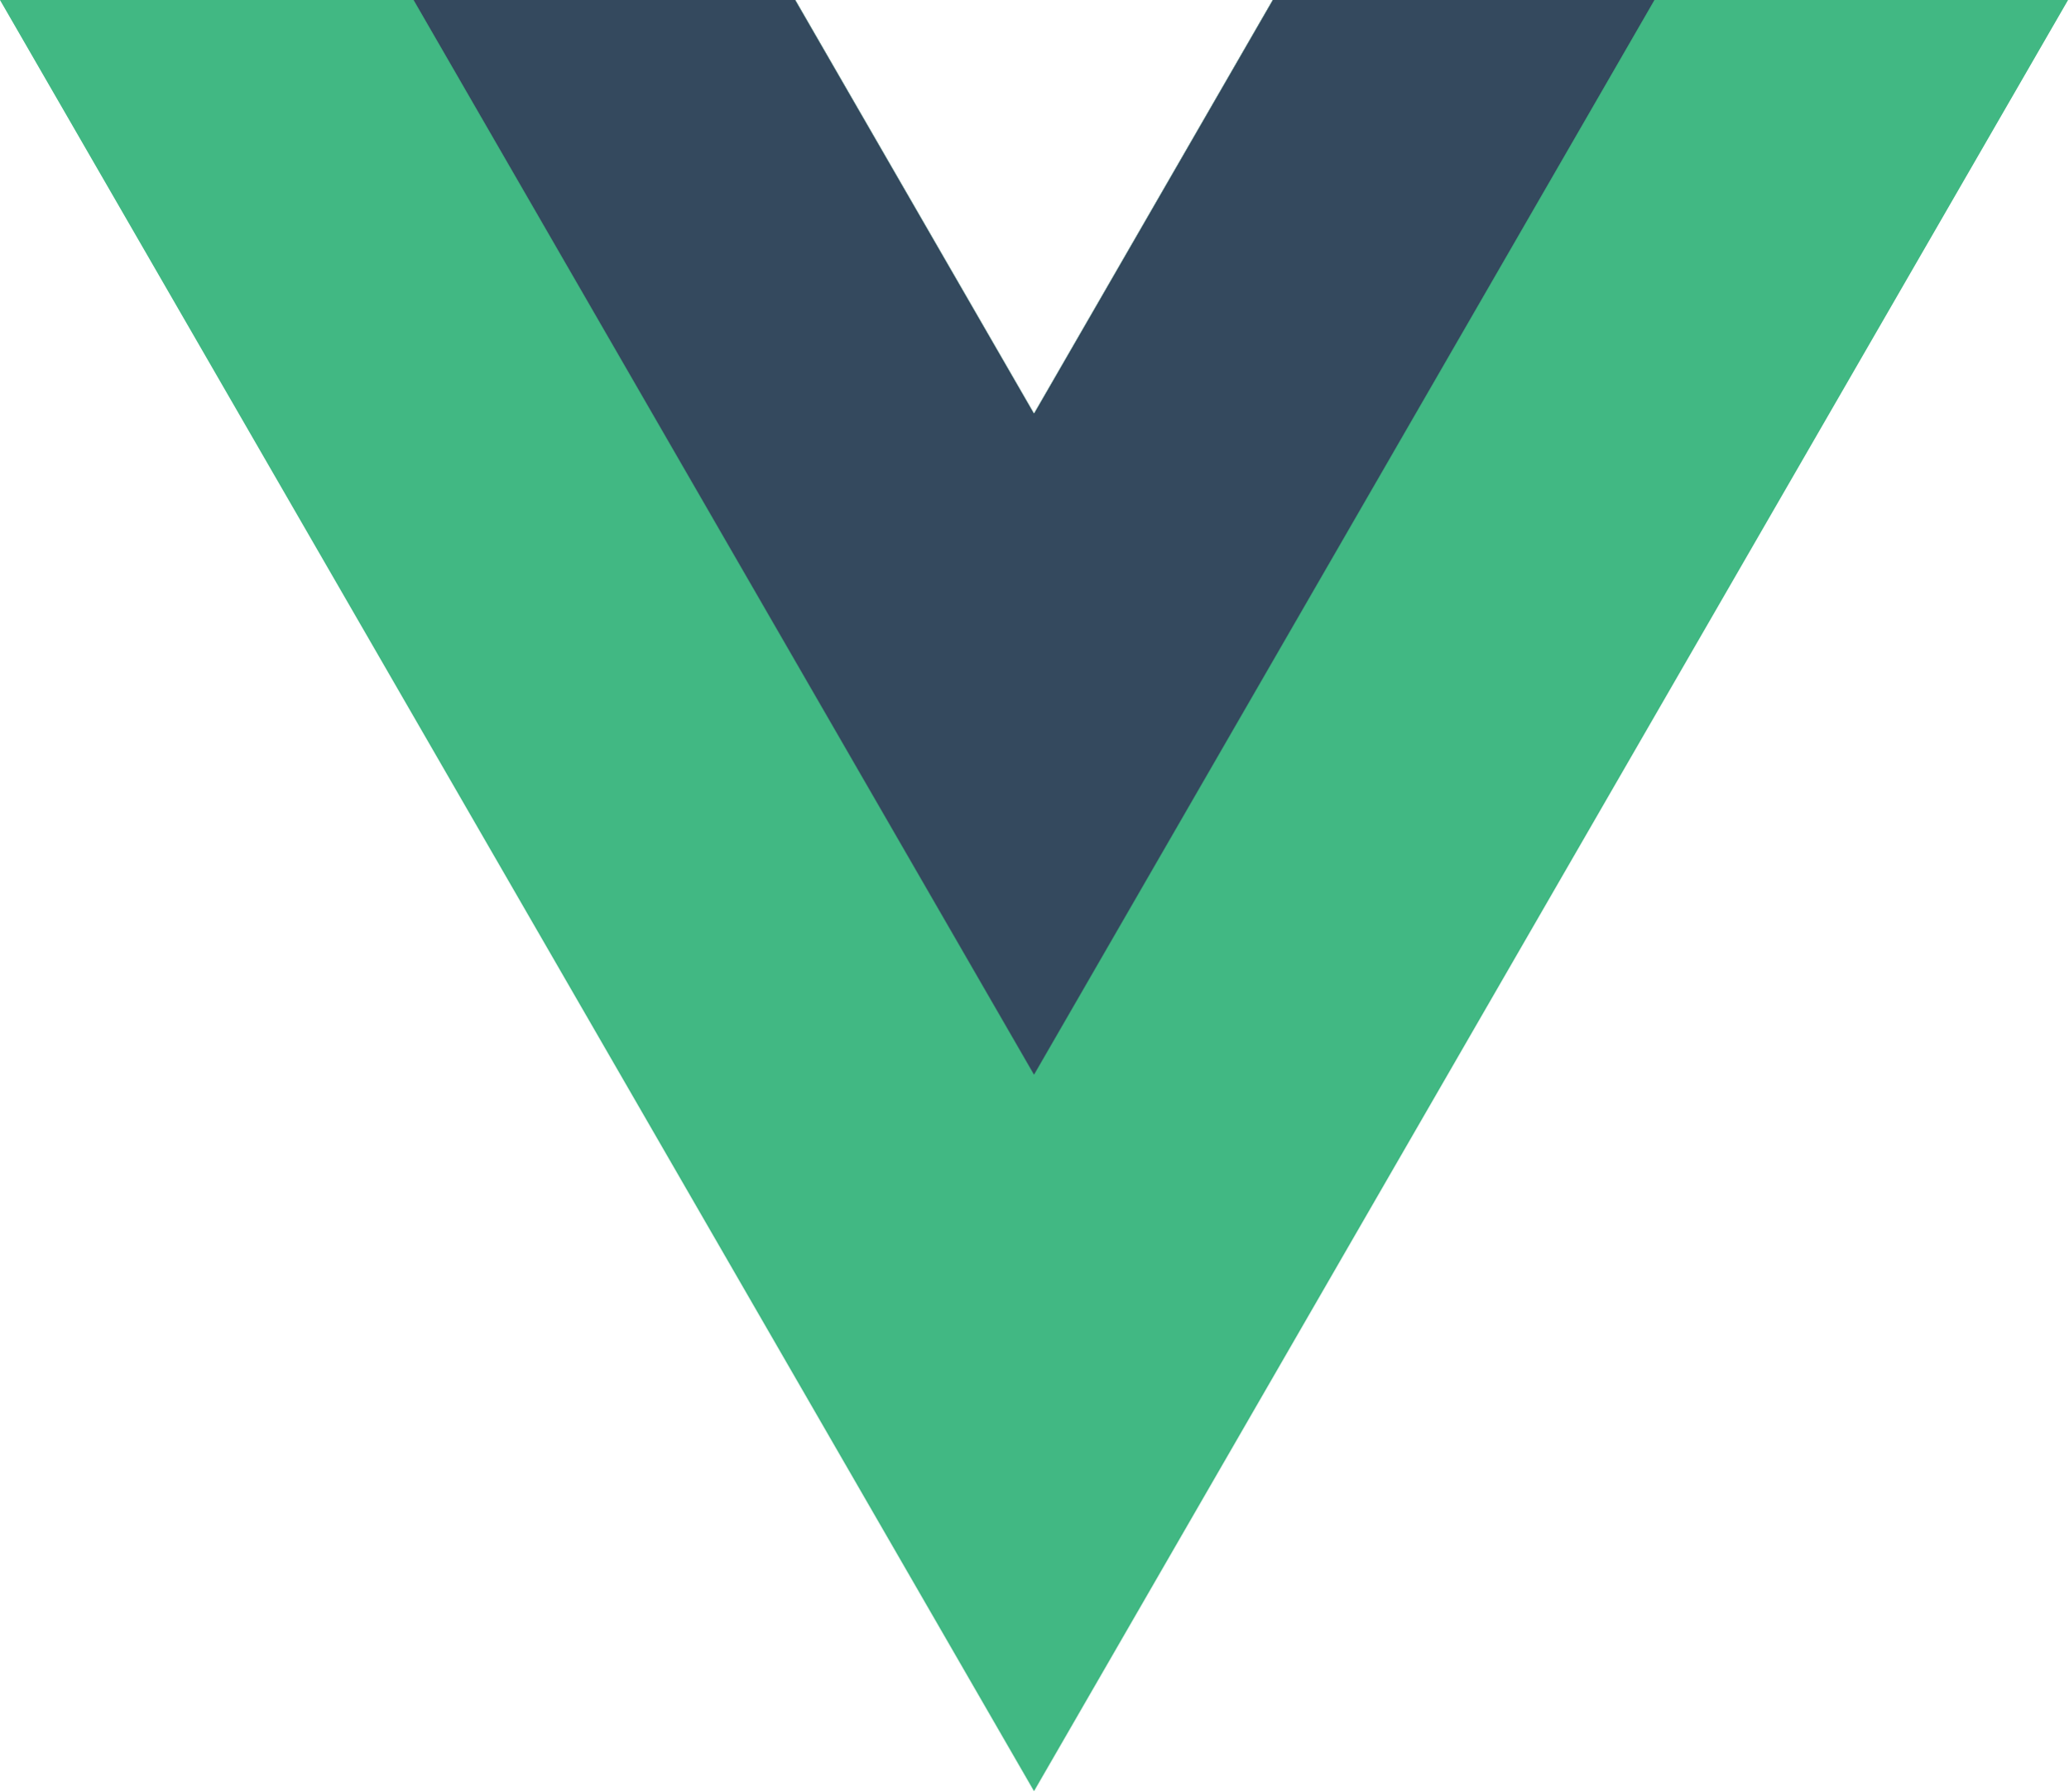
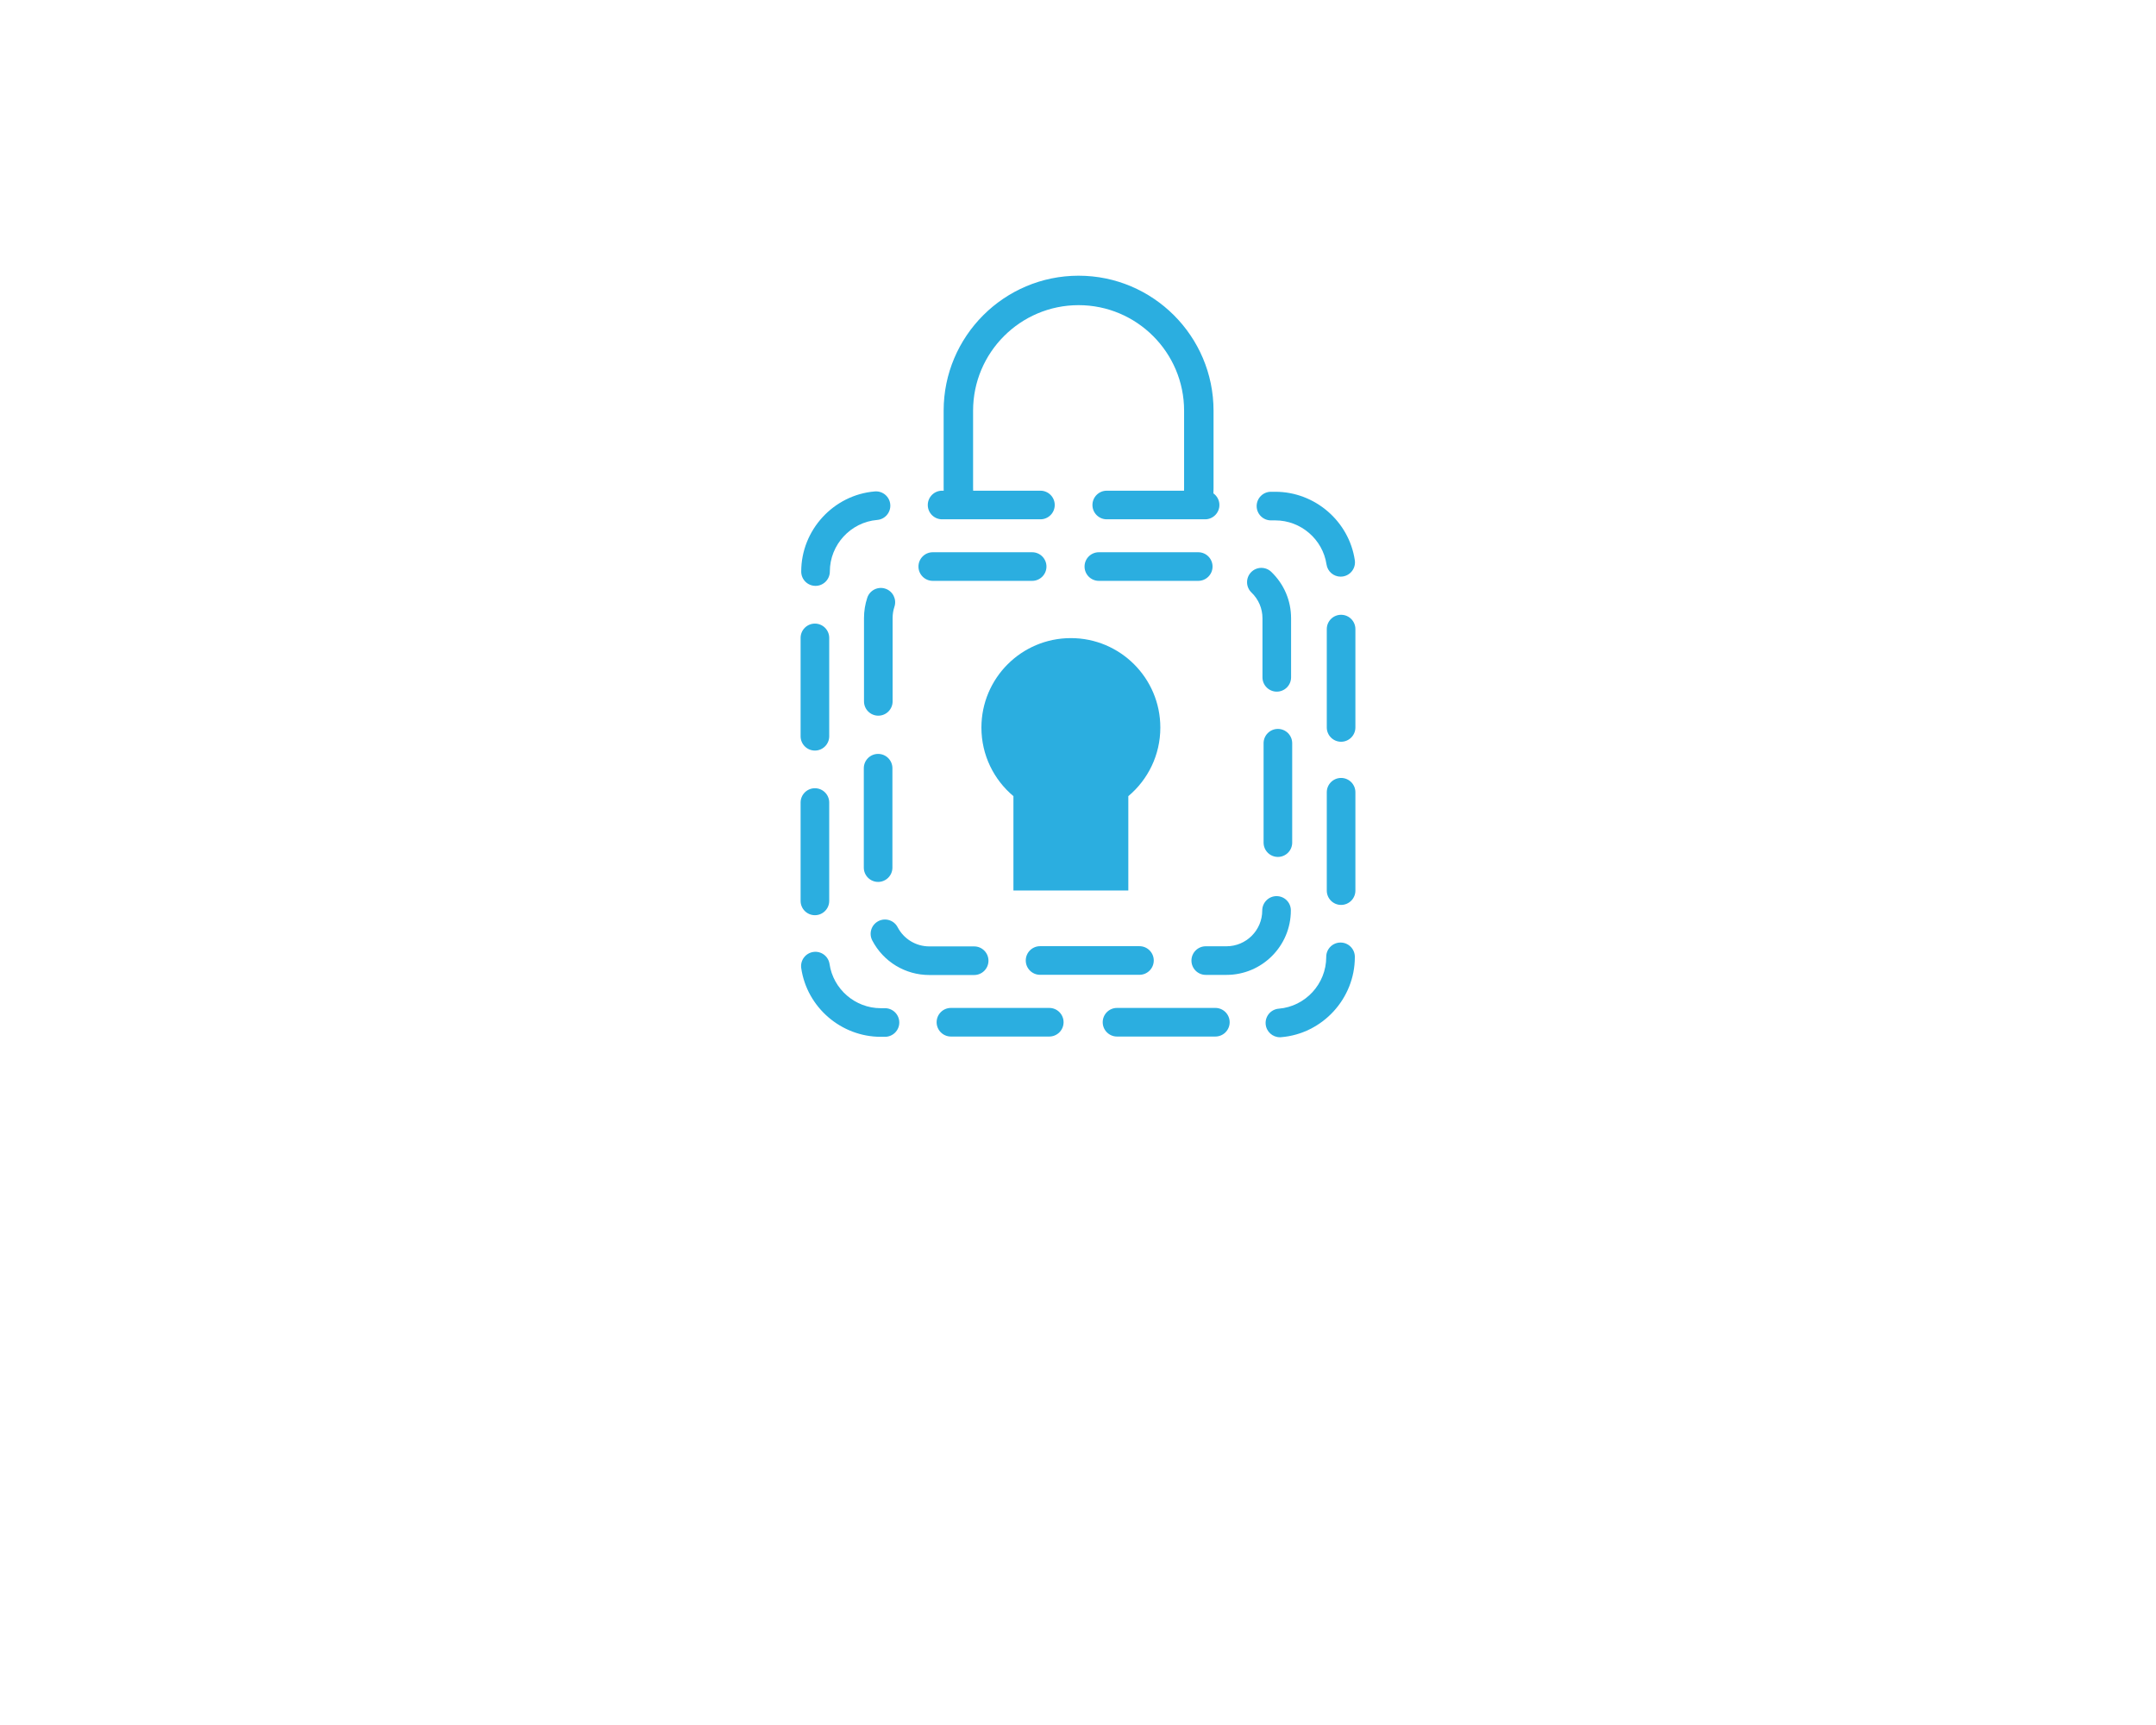
- <svg xmlns="http://www.w3.org/2000/svg" viewBox="0 0 261.76 226.69">
-   <path d="M161.096.001l-30.225 52.351L100.647.001H-.005l130.877 226.688L261.749.001z" fill="#41b883" />
-   <path d="M161.096.001l-30.225 52.351L100.647.001H52.346l78.526 136.01L209.398.001z" fill="#34495e" />
+ <svg xmlns="http://www.w3.org/2000/svg" version="1.1" width="1280" height="1024" viewBox="0 0 1280 1024" xml:space="preserve">
+   <defs>
+ </defs>
+   <g transform="matrix(1 0 0 1 640 512)" id="background-logo">
+     <rect style="stroke: none; stroke-width: 0; stroke-dasharray: none; stroke-linecap: butt; stroke-dashoffset: 0; stroke-linejoin: miter; stroke-miterlimit: 4; fill: rgb(255,255,255); fill-opacity: 0; fill-rule: nonzero; opacity: 1;" paint-order="stroke" x="-640" y="-512" rx="0" ry="0" width="1280" height="1024" />
+   </g>
+   <g transform="matrix(1.921154 0 0 1.921154 640 389.6995)" id="logo-logo">
+     <g style="" paint-order="stroke">
+       <g transform="matrix(0.6801585 0 0 -0.6801585 -81.30216 9.458251)">
+         <path style="stroke: none; stroke-width: 1; stroke-dasharray: none; stroke-linecap: butt; stroke-dashoffset: 0; stroke-linejoin: miter; stroke-miterlimit: 4; fill: rgb(43,174,224); fill-rule: nonzero; opacity: 1;" paint-order="stroke" transform=" translate(0, -28.841)" d="M 0 0 C 3.59 0 6.5 2.91 6.5 6.5 L 6.5 51.182 C 6.5 54.771 3.59 57.682 0 57.682 C -3.59 57.682 -6.5 54.771 -6.5 51.182 L -6.5 6.5 C -6.5 2.91 -3.59 0 0 0" stroke-linecap="round" />
+       </g>
+       <g transform="matrix(0.6801585 0 0 -0.6801585 -70.40131 104.3865)">
+         <path style="stroke: none; stroke-width: 1; stroke-dasharray: none; stroke-linecap: butt; stroke-dashoffset: 0; stroke-linejoin: miter; stroke-miterlimit: 4; fill: rgb(43,174,224); fill-rule: nonzero; opacity: 1;" paint-order="stroke" transform=" translate(15.8097, -6.310416)" d="M 0 0 L -1.936 0 C -13.518 0 -23.514 8.624 -25.187 20.06 C -25.707 23.612 -29.008 26.073 -32.56 25.551 C -36.112 25.031 -38.57 21.73 -38.05 18.179 C -35.45 0.403 -19.924 -13 -1.936 -13 L 0 -13 C 3.59 -13 6.5 -10.09 6.5 -6.5 C 6.5 -2.91 3.59 0 0 0" stroke-linecap="round" />
+       </g>
+       <g transform="matrix(0.6801585 0 0 -0.6801585 -71.76392 -36.41615)">
+         <path style="stroke: none; stroke-width: 1; stroke-dasharray: none; stroke-linecap: butt; stroke-dashoffset: 0; stroke-linejoin: miter; stroke-miterlimit: 4; fill: rgb(43,174,224); fill-rule: nonzero; opacity: 1;" paint-order="stroke" transform=" translate(-13.7404, -21.46347)" d="M 0 0 C 3.59 0 6.5 2.941 6.5 6.531 C 6.5 18.66 15.953 28.945 28.02 29.949 C 31.597 30.246 34.256 33.388 33.958 36.965 C 33.661 40.543 30.512 43.203 26.942 42.904 C 8.189 41.346 -6.5 25.369 -6.5 6.531 L -6.5 6.47 C -6.5 2.88 -3.59 0 0 0" stroke-linecap="round" />
+       </g>
+       <g transform="matrix(0.6801585 0 0 -0.6801585 -81.30216 60.32887)">
+         <path style="stroke: none; stroke-width: 1; stroke-dasharray: none; stroke-linecap: butt; stroke-dashoffset: 0; stroke-linejoin: miter; stroke-miterlimit: 4; fill: rgb(43,174,224); fill-rule: nonzero; opacity: 1;" paint-order="stroke" transform=" translate(0, -28.8405)" d="M 0 0 C 3.59 0 6.5 2.91 6.5 6.5 L 6.5 51.181 C 6.5 54.771 3.59 57.681 0 57.681 C -3.59 57.681 -6.5 54.771 -6.5 51.181 L -6.5 6.5 C -6.5 2.91 -3.59 0 0 0" stroke-linecap="round" />
+       </g>
+       <g transform="matrix(0.6801585 0 0 -0.6801585 -1.362606 -80.01954)">
+         <path style="stroke: none; stroke-width: 1; stroke-dasharray: none; stroke-linecap: butt; stroke-dashoffset: 0; stroke-linejoin: miter; stroke-miterlimit: 4; fill: rgb(43,174,224); fill-rule: nonzero; opacity: 1;" paint-order="stroke" transform=" translate(-59.7485, -55.334)" d="M 0 0 L 44.681 0 C 48.271 0 51.181 2.91 51.181 6.5 C 51.181 10.09 48.271 13 44.681 13 L 14.112 13 C 14.101 13.412 14.085 13.824 14.085 14.239 L 14.085 49.355 C 14.085 75.787 35.588 97.29 62.02 97.29 C 88.452 97.29 109.956 75.787 109.956 49.355 L 109.956 14.239 C 109.956 13.824 109.94 13.412 109.929 13 L 74.815 13 C 71.225 13 68.315 10.09 68.315 6.5 C 68.315 2.91 71.225 0 74.815 0 L 119.497 0 C 123.086 0 125.997 2.91 125.997 6.5 C 125.997 8.68 124.92 10.604 123.274 11.783 C 123.309 12.598 123.333 13.416 123.333 14.239 L 123.333 49.355 C 123.333 83.163 95.828 110.668 62.02 110.668 C 28.212 110.668 0.708 83.163 0.708 49.355 L 0.708 14.239 C 0.708 13.824 0.72 13.412 0.729 13 L 0 13 C -3.59 13 -6.5 10.09 -6.5 6.5 C -6.5 2.91 -3.59 0 0 0" stroke-linecap="round" />
+       </g>
+       <g transform="matrix(0.6801585 0 0 -0.6801585 81.30216 6.733039)">
+         <path style="stroke: none; stroke-width: 1; stroke-dasharray: none; stroke-linecap: butt; stroke-dashoffset: 0; stroke-linejoin: miter; stroke-miterlimit: 4; fill: rgb(43,174,224); fill-rule: nonzero; opacity: 1;" paint-order="stroke" transform=" translate(0, 28.84)" d="M 0 0 C -3.59 0 -6.5 -2.91 -6.5 -6.5 L -6.5 -51.18 C -6.5 -54.77 -3.59 -57.68 0 -57.68 C 3.59 -57.68 6.5 -54.77 6.5 -51.18 L 6.5 -6.5 C 6.5 -2.91 3.59 0 0 0" stroke-linecap="round" />
+       </g>
+       <g transform="matrix(0.6801585 0 0 -0.6801585 27.25212 113.0163)">
+         <path style="stroke: none; stroke-width: 1; stroke-dasharray: none; stroke-linecap: butt; stroke-dashoffset: 0; stroke-linejoin: miter; stroke-miterlimit: 4; fill: rgb(43,174,224); fill-rule: nonzero; opacity: 1;" paint-order="stroke" transform=" translate(22.3405, 6.5)" d="M 0 0 L -44.681 0 C -48.271 0 -51.181 -2.91 -51.181 -6.5 C -51.181 -10.09 -48.271 -13 -44.681 -13 L 0 -13 C 3.59 -13 6.5 -10.09 6.5 -6.5 C 6.5 -2.91 3.59 0 0 0" stroke-linecap="round" />
+       </g>
+       <g transform="matrix(0.6801585 0 0 -0.6801585 71.76392 103.0239)">
+         <path style="stroke: none; stroke-width: 1; stroke-dasharray: none; stroke-linecap: butt; stroke-dashoffset: 0; stroke-linejoin: miter; stroke-miterlimit: 4; fill: rgb(43,174,224); fill-rule: nonzero; opacity: 1;" paint-order="stroke" transform=" translate(13.7713, 21.512)" d="M 0 0 C -3.59 0 -6.5 -2.91 -6.5 -6.5 L -6.5 -6.623 C -6.5 -18.776 -15.974 -29.065 -28.067 -30.046 C -31.646 -30.336 -34.311 -33.472 -34.021 -37.05 C -33.745 -40.449 -30.901 -43.024 -27.549 -43.024 C -27.373 -43.024 -27.195 -43.018 -27.017 -43.003 C -8.223 -41.479 6.5 -25.499 6.5 -6.623 L 6.5 -6.5 C 6.5 -2.91 3.59 0 0 0" stroke-linecap="round" />
+       </g>
+       <g transform="matrix(0.6801585 0 0 -0.6801585 81.30216 57.14946)">
+         <path style="stroke: none; stroke-width: 1; stroke-dasharray: none; stroke-linecap: butt; stroke-dashoffset: 0; stroke-linejoin: miter; stroke-miterlimit: 4; fill: rgb(43,174,224); fill-rule: nonzero; opacity: 1;" paint-order="stroke" transform=" translate(0, 28.8405)" d="M 0 0 C -3.59 0 -6.5 -2.91 -6.5 -6.5 L -6.5 -51.181 C -6.5 -54.771 -3.59 -57.681 0 -57.681 C 3.59 -57.681 6.5 -54.771 6.5 -51.181 L 6.5 -6.5 C 6.5 -2.91 3.59 0 0 0" stroke-linecap="round" />
+       </g>
+       <g transform="matrix(0.6801585 0 0 -0.6801585 -24.07271 113.0163)">
+         <path style="stroke: none; stroke-width: 1; stroke-dasharray: none; stroke-linecap: butt; stroke-dashoffset: 0; stroke-linejoin: miter; stroke-miterlimit: 4; fill: rgb(43,174,224); fill-rule: nonzero; opacity: 1;" paint-order="stroke" transform=" translate(22.3405, 6.5)" d="M 0 0 L -44.681 0 C -48.271 0 -51.181 -2.91 -51.181 -6.5 C -51.181 -10.09 -48.271 -13 -44.681 -13 L 0 -13 C 3.59 -13 6.5 -10.09 6.5 -6.5 C 6.5 -2.91 3.59 0 0 0" stroke-linecap="round" />
+       </g>
+       <g transform="matrix(0.6801585 0 0 -0.6801585 70.40131 -37.77876)">
+         <path style="stroke: none; stroke-width: 1; stroke-dasharray: none; stroke-linecap: butt; stroke-dashoffset: 0; stroke-linejoin: miter; stroke-miterlimit: 4; fill: rgb(43,174,224); fill-rule: nonzero; opacity: 1;" paint-order="stroke" transform=" translate(-15.83603, 6.28)" d="M 0 0 L 1.998 0 C 13.557 0 23.549 -8.604 25.241 -20.012 C 25.72 -23.24 28.494 -25.56 31.663 -25.56 C 31.979 -25.56 32.302 -25.536 32.625 -25.488 C 36.176 -24.961 38.627 -21.656 38.101 -18.105 C 35.47 -0.372 19.949 13 1.998 13 L 0 13 C -3.59 13 -6.5 10.09 -6.5 6.5 C -6.5 2.91 -3.59 0 0 0" stroke-linecap="round" />
+       </g>
+       <g transform="matrix(0.6801585 0 0 -0.6801585 21.8017 -27.78631)">
+         <path style="stroke: none; stroke-width: 1; stroke-dasharray: none; stroke-linecap: butt; stroke-dashoffset: 0; stroke-linejoin: miter; stroke-miterlimit: 4; fill: rgb(43,174,224); fill-rule: nonzero; opacity: 1;" paint-order="stroke" transform=" translate(22.5775, -6.5)" d="M 0 0 C 3.59 0 6.5 2.91 6.5 6.5 C 6.5 10.09 3.59 13 0 13 L -45.155 13 C -48.745 13 -51.655 10.09 -51.655 6.5 C -51.655 2.91 -48.745 0 -45.155 0 z" stroke-linecap="round" />
+       </g>
+       <g transform="matrix(0.6801585 0 0 -0.6801585 50.41642 86.21839)">
+         <path style="stroke: none; stroke-width: 1; stroke-dasharray: none; stroke-linecap: butt; stroke-dashoffset: 0; stroke-linejoin: miter; stroke-miterlimit: 4; fill: rgb(43,174,224); fill-rule: nonzero; opacity: 1;" paint-order="stroke" transform=" translate(-22.581, -11.392)" d="M 0 0 C 0 -3.59 2.91 -6.5 6.5 -6.5 L 15.923 -6.5 C 32.046 -6.5 45.162 6.616 45.162 22.738 L 45.162 22.831 C 45.162 26.421 42.252 29.284 38.662 29.284 C 35.072 29.284 32.162 26.328 32.162 22.738 C 32.162 13.784 24.877 6.5 15.923 6.5 L 6.5 6.5 C 2.91 6.5 0 3.59 0 0" stroke-linecap="round" />
+       </g>
+       <g transform="matrix(0.6801585 0 0 -0.6801585 3.633616 93.93982)">
+         <path style="stroke: none; stroke-width: 1; stroke-dasharray: none; stroke-linecap: butt; stroke-dashoffset: 0; stroke-linejoin: miter; stroke-miterlimit: 4; fill: rgb(43,174,224); fill-rule: nonzero; opacity: 1;" paint-order="stroke" transform=" translate(-22.5775, -6.5)" d="M 0 0 L 45.155 0 C 48.745 0 51.655 2.91 51.655 6.5 C 51.655 10.09 48.745 13 45.155 13 L 0 13 C -3.59 13 -6.5 10.09 -6.5 6.5 C -6.5 2.91 -3.59 0 0 0" stroke-linecap="round" />
+       </g>
+       <g transform="matrix(0.6801585 0 0 -0.6801585 61.77147 42.1608)">
+         <path style="stroke: none; stroke-width: 1; stroke-dasharray: none; stroke-linecap: butt; stroke-dashoffset: 0; stroke-linejoin: miter; stroke-miterlimit: 4; fill: rgb(43,174,224); fill-rule: nonzero; opacity: 1;" paint-order="stroke" transform=" translate(0, 29.0775)" d="M 0 0 C -3.59 0 -6.5 -2.91 -6.5 -6.5 L -6.5 -51.655 C -6.5 -55.245 -3.59 -58.155 0 -58.155 C 3.59 -58.155 6.5 -55.245 6.5 -51.655 L 6.5 -6.5 C 6.5 -2.91 3.59 0 0 0" stroke-linecap="round" />
+       </g>
+       <g transform="matrix(0.6801585 0 0 -0.6801585 59.04626 -8.255627)">
+         <path style="stroke: none; stroke-width: 1; stroke-dasharray: none; stroke-linecap: butt; stroke-dashoffset: 0; stroke-linejoin: miter; stroke-miterlimit: 4; fill: rgb(43,174,224); fill-rule: nonzero; opacity: 1;" paint-order="stroke" transform=" translate(-2.999547, 5.200047)" d="M 0 0 L 0 -26.812 C 0 -30.402 2.91 -33.313 6.5 -33.313 C 10.09 -33.313 13 -30.402 13 -26.812 L 13 0 C 13 8.041 9.804 15.535 3.999 21.104 C 1.407 23.588 -2.707 23.504 -5.191 20.912 C -7.677 18.322 -7.591 14.207 -5.001 11.723 C -1.776 8.629 0 4.467 0 0" stroke-linecap="round" />
+       </g>
+       <g transform="matrix(0.6801585 0 0 -0.6801585 -29.52313 -27.78631)">
+         <path style="stroke: none; stroke-width: 1; stroke-dasharray: none; stroke-linecap: butt; stroke-dashoffset: 0; stroke-linejoin: miter; stroke-miterlimit: 4; fill: rgb(43,174,224); fill-rule: nonzero; opacity: 1;" paint-order="stroke" transform=" translate(-22.5775, -6.5)" d="M 0 0 L 45.155 0 C 48.745 0 51.655 2.91 51.655 6.5 C 51.655 10.09 48.745 13 45.155 13 L 0 13 C -3.59 13 -6.5 10.09 -6.5 6.5 C -6.5 2.91 -3.59 0 0 0" stroke-linecap="round" />
+       </g>
+       <g transform="matrix(0.6801585 0 0 -0.6801585 -61.77147 49.88223)">
+         <path style="stroke: none; stroke-width: 1; stroke-dasharray: none; stroke-linecap: butt; stroke-dashoffset: 0; stroke-linejoin: miter; stroke-miterlimit: 4; fill: rgb(43,174,224); fill-rule: nonzero; opacity: 1;" paint-order="stroke" transform=" translate(0, 29.0775)" d="M 0 0 C -3.59 0 -6.5 -2.91 -6.5 -6.5 L -6.5 -51.655 C -6.5 -55.245 -3.59 -58.155 0 -58.155 C 3.59 -58.155 6.5 -55.245 6.5 -51.655 L 6.5 -6.5 C 6.5 -2.91 3.59 0 0 0" stroke-linecap="round" />
+       </g>
+       <g transform="matrix(0.6801585 0 0 -0.6801585 -61.31727 -1.442597)">
+         <path style="stroke: none; stroke-width: 1; stroke-dasharray: none; stroke-linecap: butt; stroke-dashoffset: 0; stroke-linejoin: miter; stroke-miterlimit: 4; fill: rgb(43,174,224); fill-rule: nonzero; opacity: 1;" paint-order="stroke" transform=" translate(-5.590744, 24.56392)" d="M 0 0 C -0.988 -2.971 -1.488 -6.075 -1.488 -9.229 L -1.488 -47.08 C -1.488 -50.67 1.422 -53.58 5.012 -53.58 C 8.602 -53.58 11.512 -50.67 11.512 -47.08 L 11.512 -9.229 C 11.512 -7.471 11.789 -5.746 12.336 -4.1 C 13.468 -0.693 11.625 2.986 8.218 4.118 C 4.81 5.252 1.132 3.406 0 0" stroke-linecap="round" />
+       </g>
+       <g transform="matrix(0.6801585 0 0 -0.6801585 -45.8744 89.852)">
+         <path style="stroke: none; stroke-width: 1; stroke-dasharray: none; stroke-linecap: butt; stroke-dashoffset: 0; stroke-linejoin: miter; stroke-miterlimit: 4; fill: rgb(43,174,224); fill-rule: nonzero; opacity: 1;" paint-order="stroke" transform=" translate(26.76597, -6.106752)" d="M 0 0 C 0 3.59 -2.91 6.5 -6.5 6.5 L -26.87 6.5 C -32.938 6.5 -38.456 9.844 -41.271 15.226 C -42.936 18.407 -46.864 19.635 -50.044 17.972 C -53.225 16.307 -54.454 12.379 -52.79 9.198 C -47.724 -0.484 -37.792 -6.5 -26.87 -6.5 L -6.5 -6.5 C -2.91 -6.5 0 -3.59 0 0" stroke-linecap="round" />
+       </g>
+       <g transform="matrix(1.139153 0 0 -1.139153 -2.202372 33.31948)">
+         <path style="stroke: none; stroke-width: 1; stroke-dasharray: none; stroke-linecap: butt; stroke-dashoffset: 0; stroke-linejoin: miter; stroke-miterlimit: 4; fill: rgb(43,174,224); fill-rule: nonzero; opacity: 1;" paint-order="stroke" transform=" translate(-24.2685, 9.962)" d="M 0 0 C 0 -7.469 3.377 -14.148 8.686 -18.6 L 8.686 -44.194 L 39.852 -44.194 L 39.852 -18.6 C 45.16 -14.148 48.537 -7.469 48.537 0 C 48.537 13.403 37.672 24.27 24.269 24.27 C 10.865 24.27 0 13.403 0 0" stroke-linecap="round" />
+       </g>
+     </g>
+   </g>
</svg>
